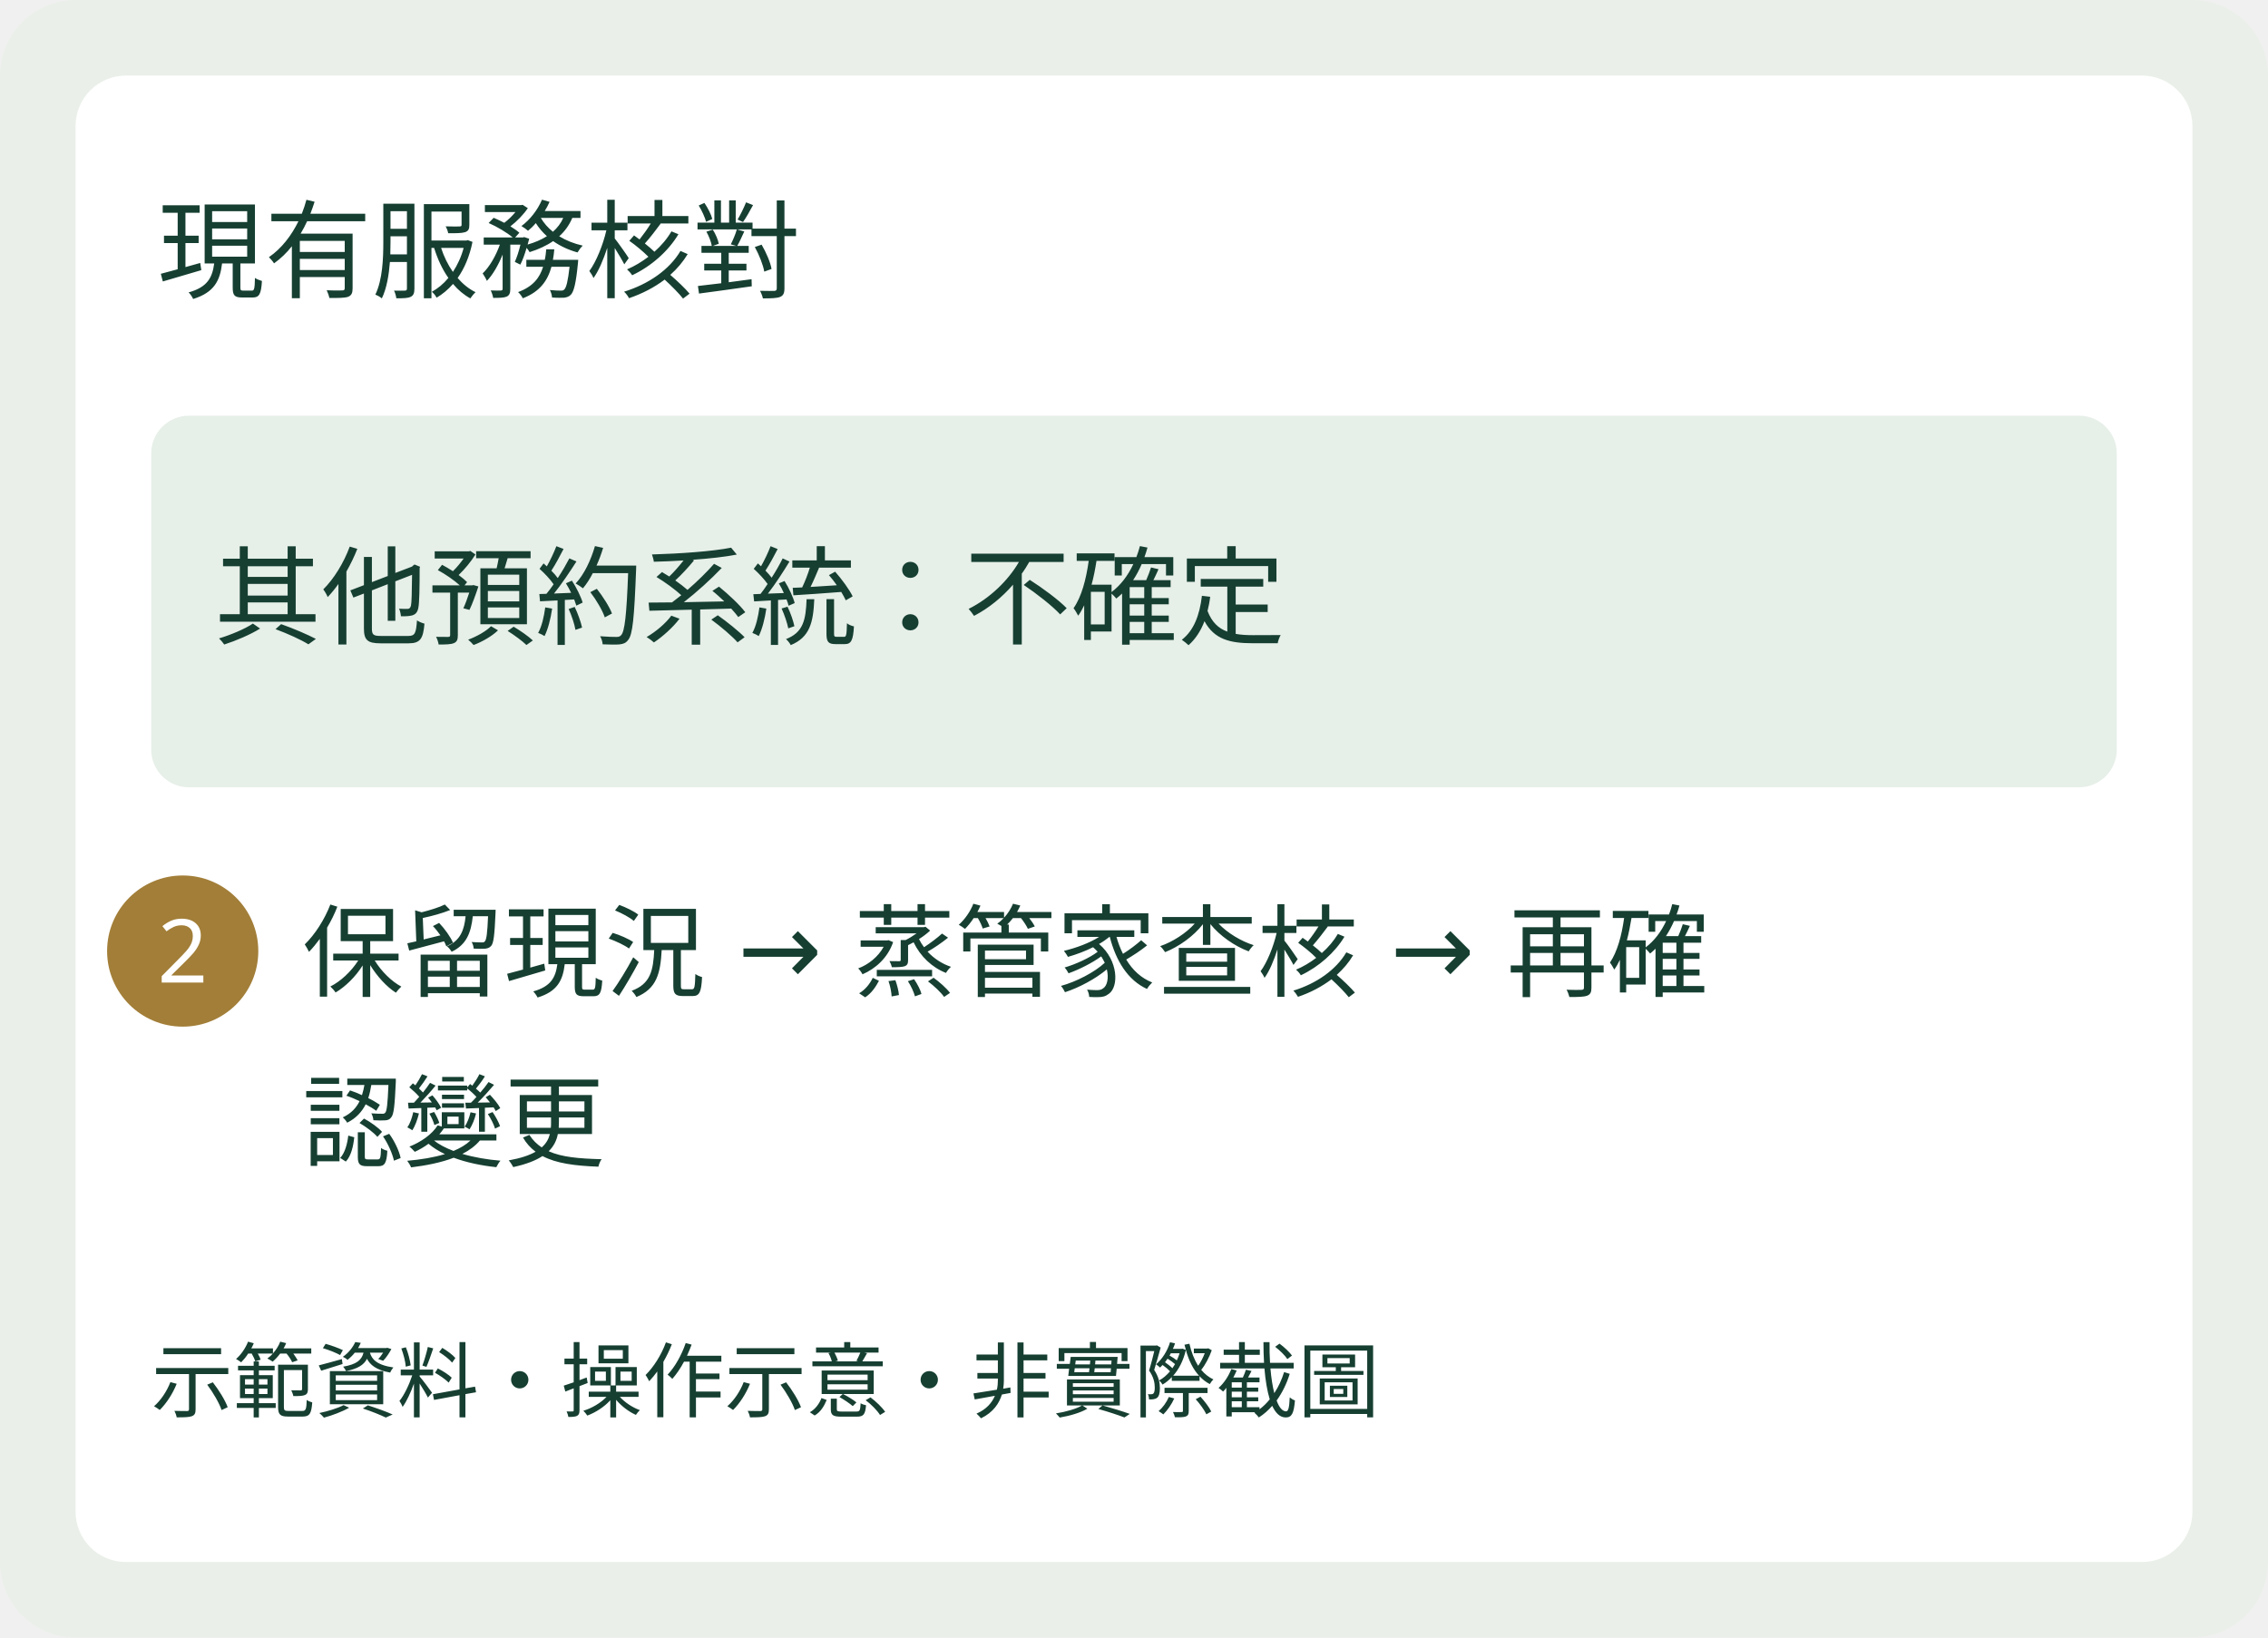
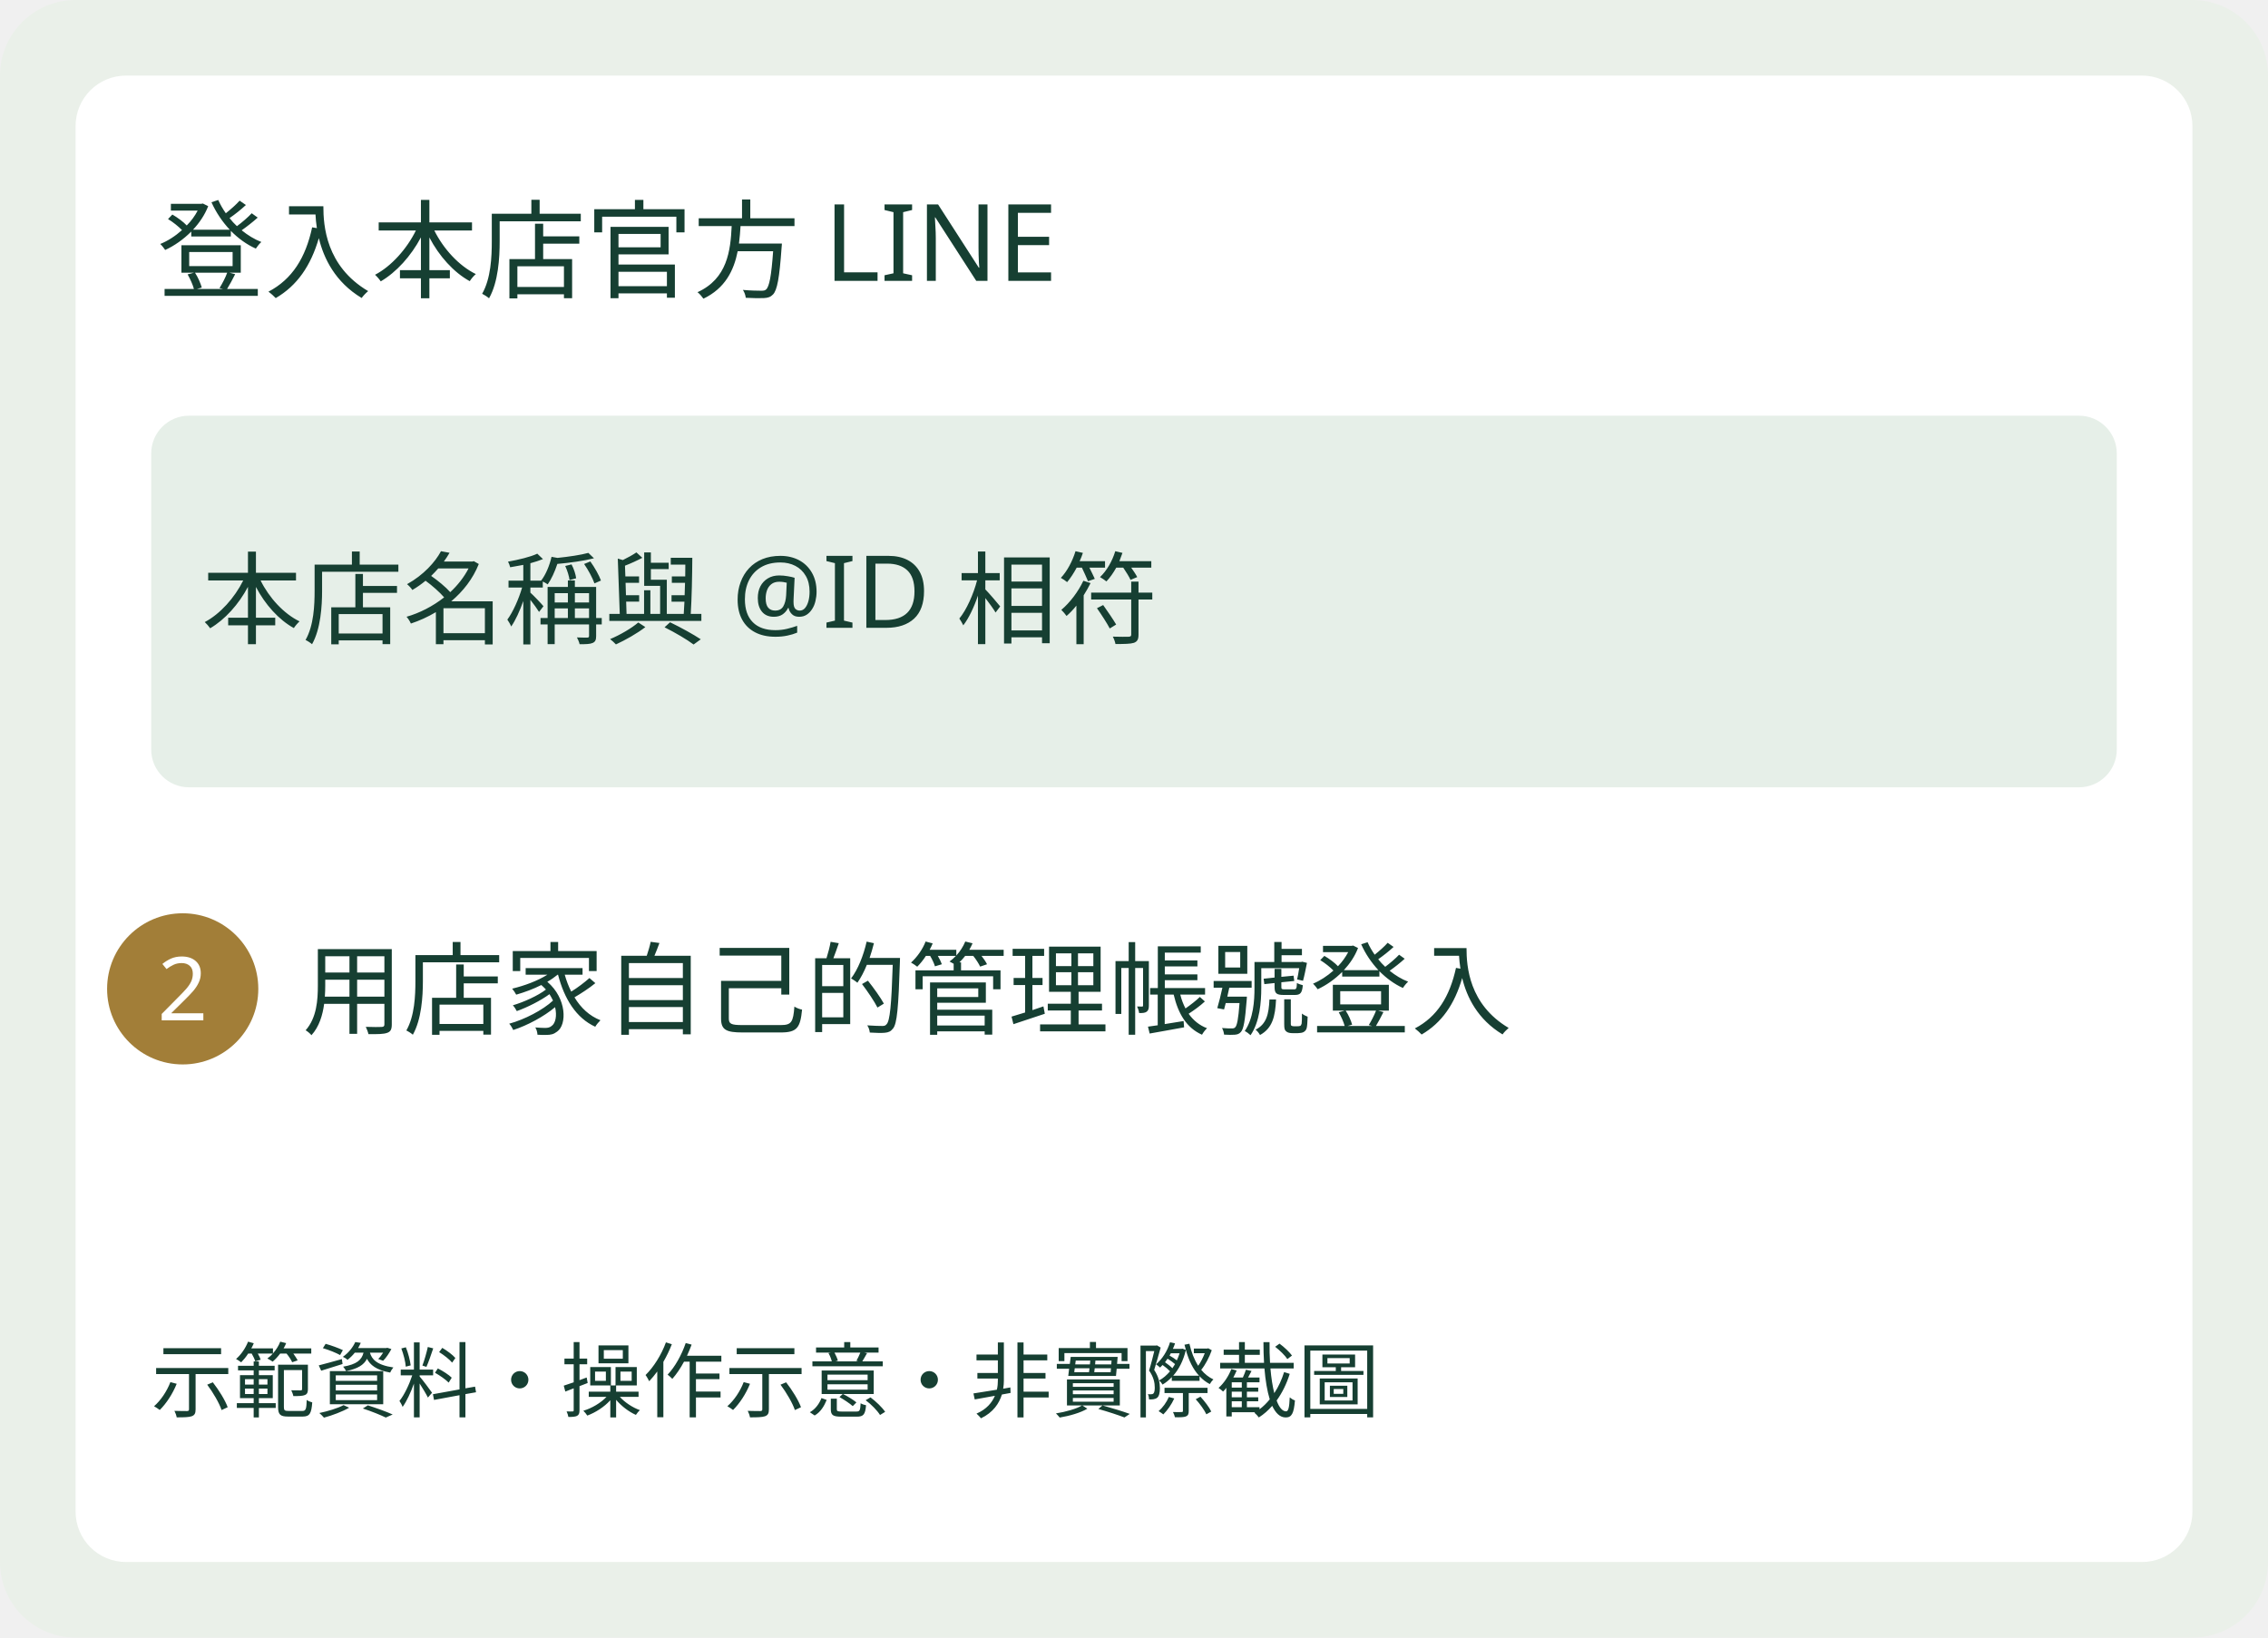
- <svg xmlns="http://www.w3.org/2000/svg" width="360" height="260" viewBox="0 0 360 260" role="img" aria-label="現有服務核對">
+ <svg xmlns="http://www.w3.org/2000/svg" width="360" height="260" viewBox="0 0 360 260" role="img" aria-label="步驟2示範圖">
  <style>text{font-family:system-ui,sans-serif;fill:#163f32}</style>
  <rect width="360" height="260" rx="12" fill="#eaf0e9" />
  <rect x="12" y="12" width="336" height="236" rx="8" fill="white" />
-   <text x="25" y="46" font-size="17">現有服務核對</text>
+   <text x="25" y="46" font-size="17">登入本店官方 LINE</text>
  <rect x="24" y="66" width="312" height="59" rx="6" fill="#e6efe8" />
-   <text x="34" y="101" font-size="17">其他預約系統：不確定</text>
-   <circle cx="29" cy="151" r="12" fill="#a27e38" />
-   <text x="29" y="156" text-anchor="middle" style="fill:white" font-size="14">2</text>
-   <text x="48" y="157" font-size="16">保留現況 → 蒸管家查核 → 再確</text>
-   <text x="48" y="184" font-size="16">認變更</text>
+   <text x="32" y="101" font-size="16">本店名稱與 @ID 相符</text>
+   <circle cx="29" cy="157" r="12" fill="#a27e38" />
+   <text x="29" y="162" text-anchor="middle" style="fill:white" font-size="14">2</text>
+   <text x="48" y="163" font-size="16">用店家自己的管理帳號登入</text>
  <text x="24" y="224" font-size="13">示範資料・操作示意・非實際截圖</text>
</svg>
